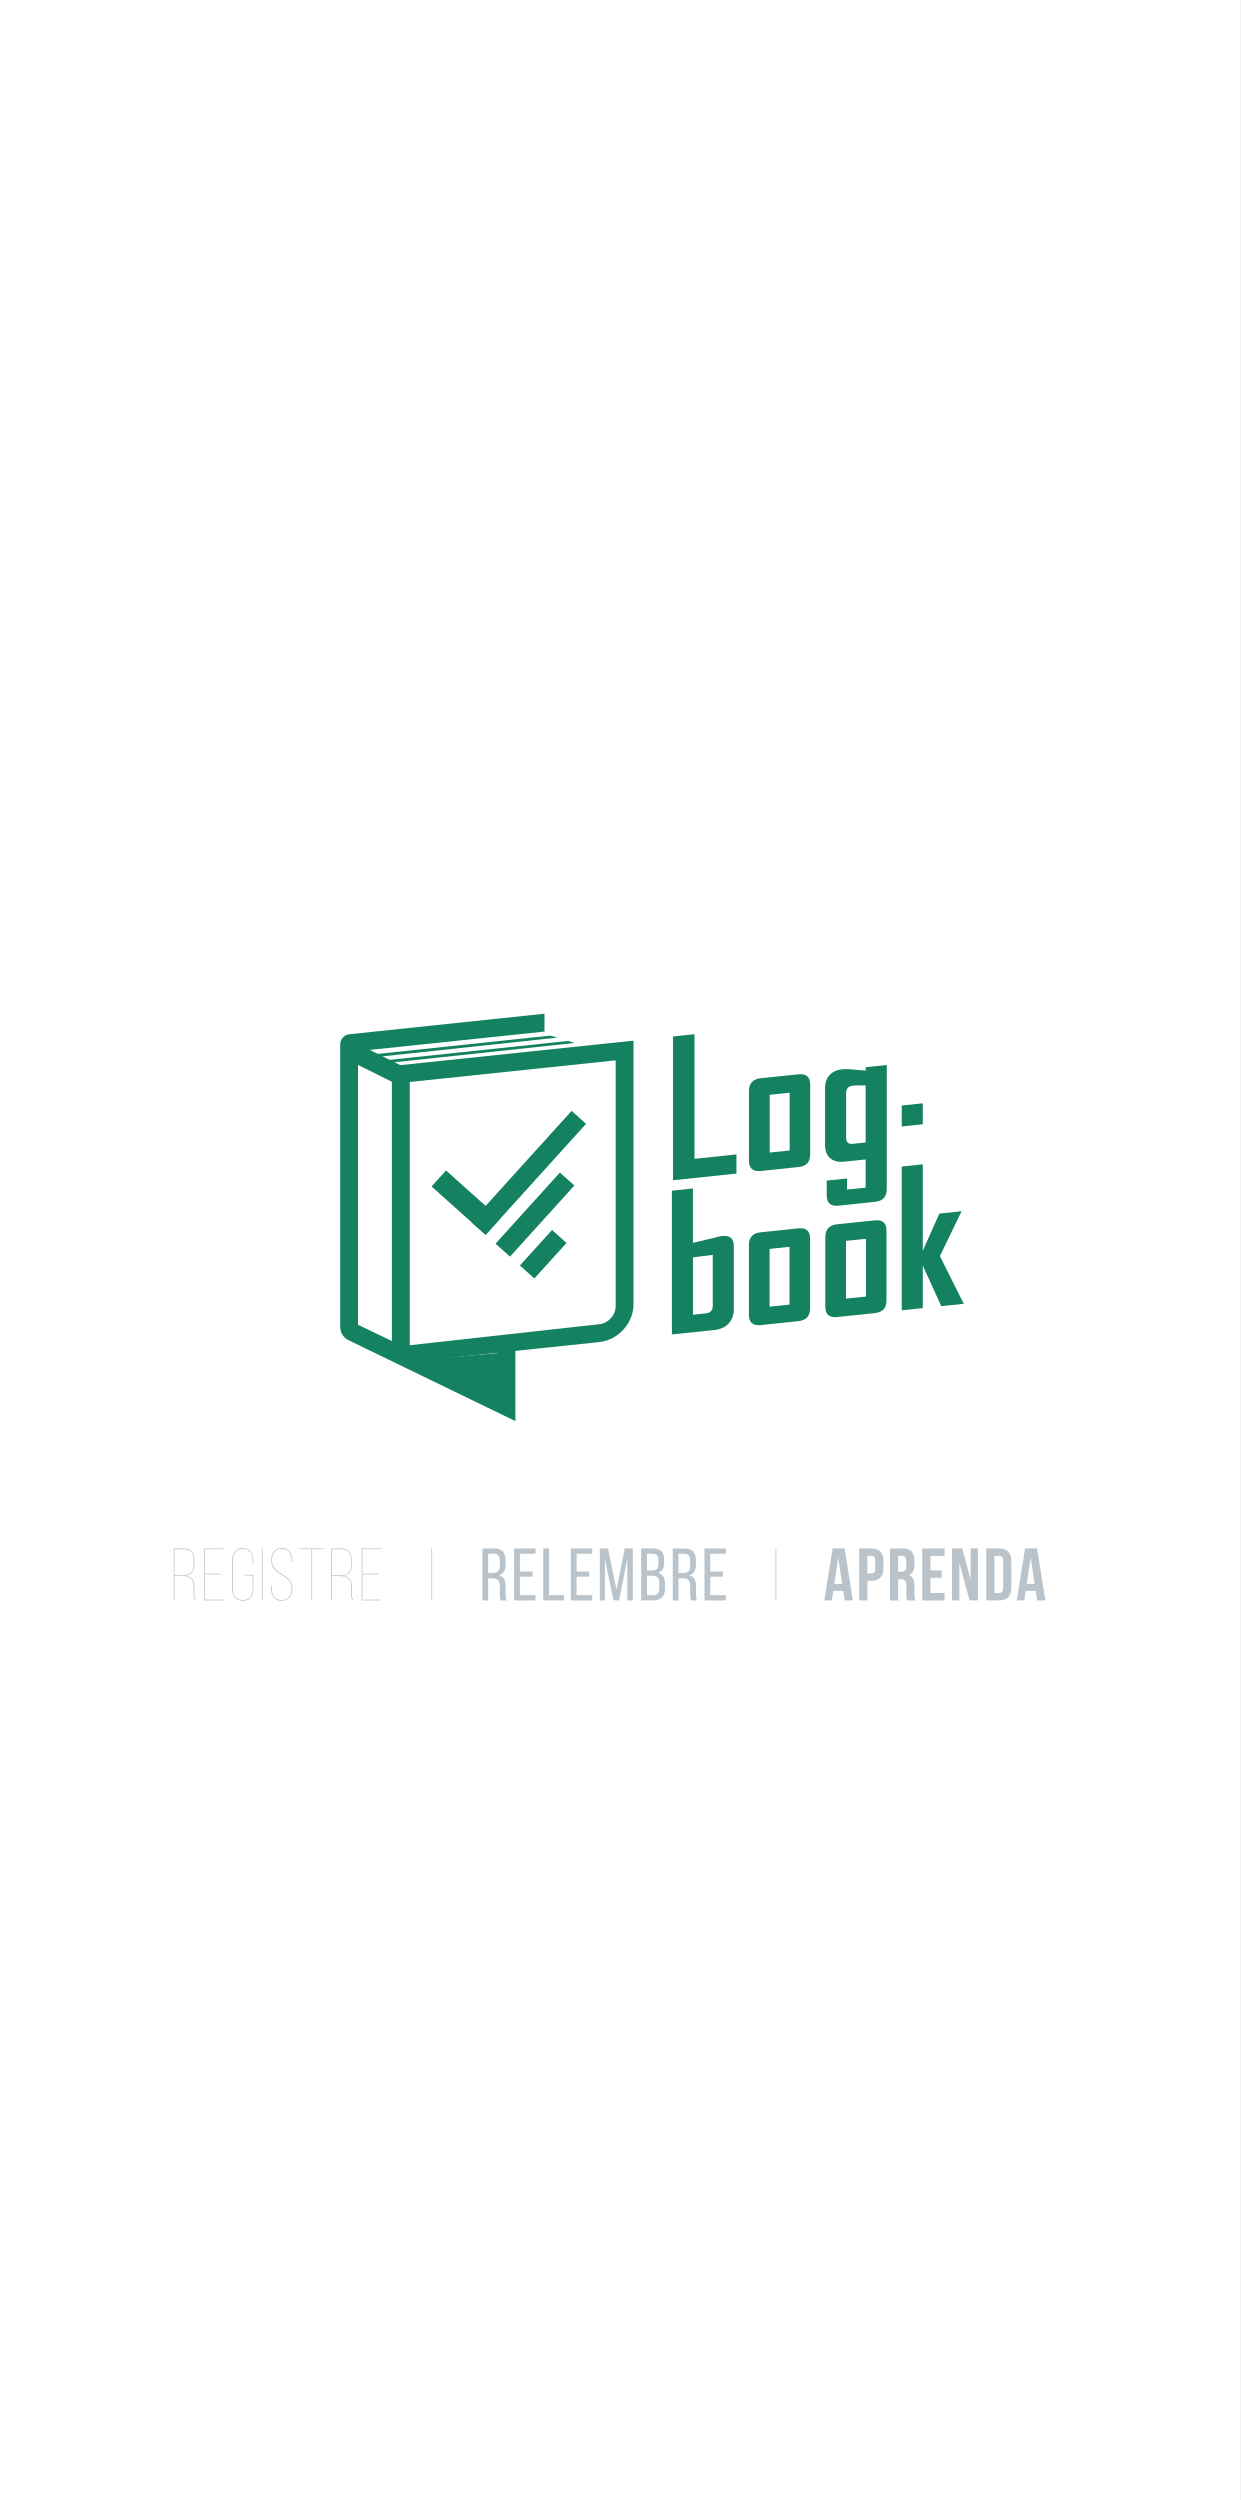
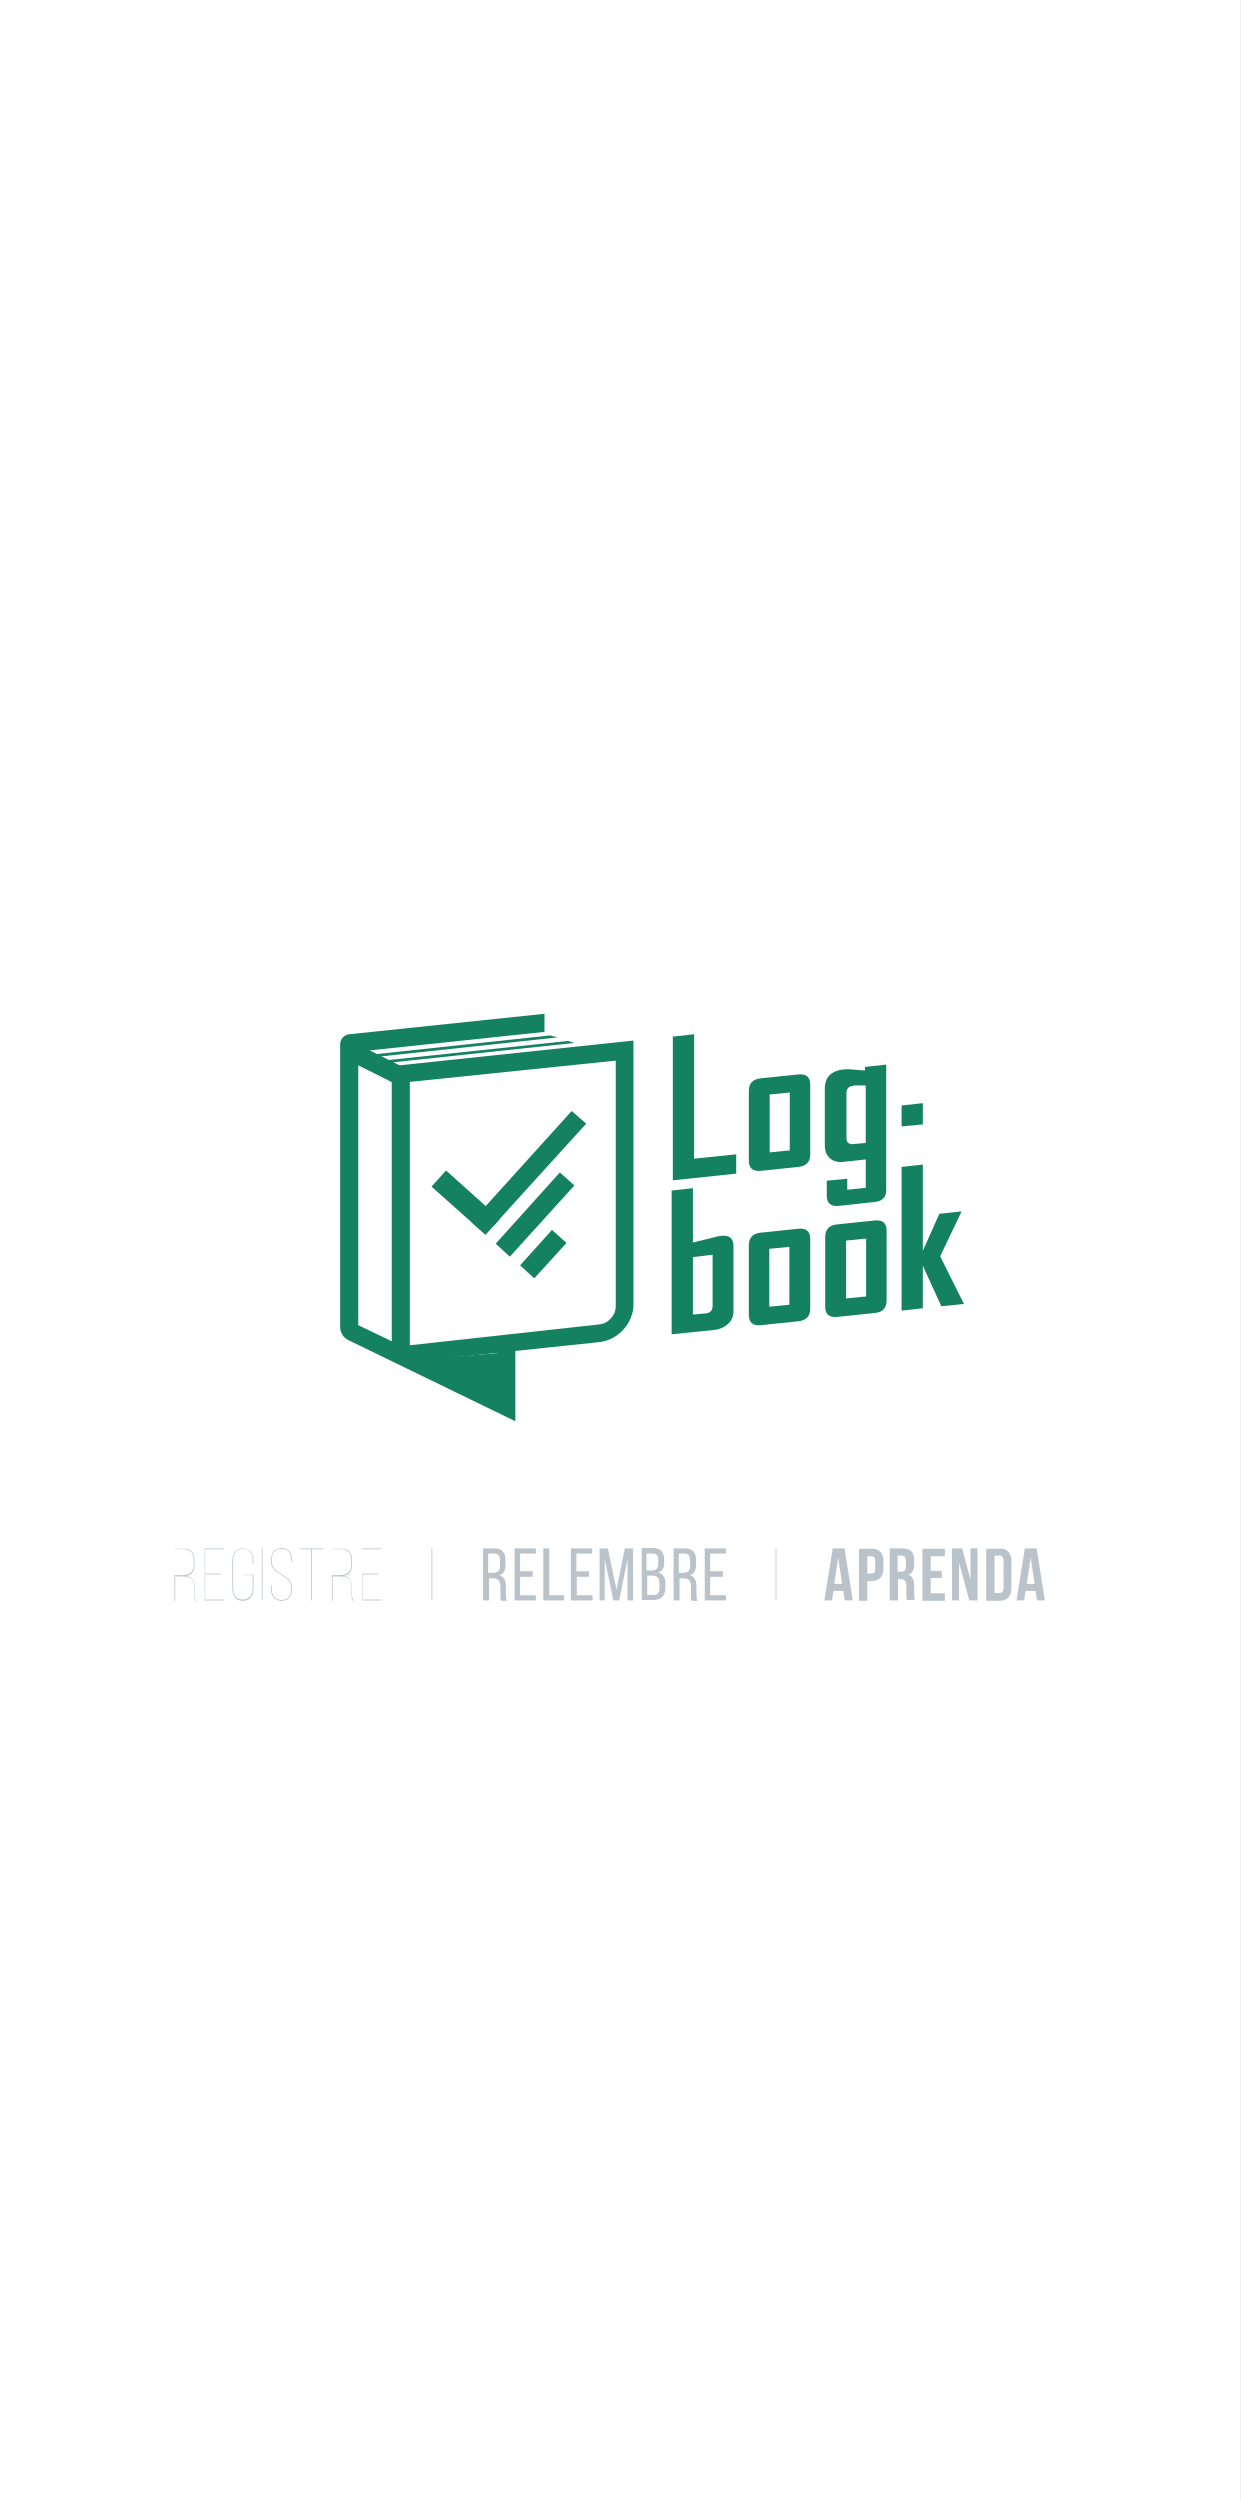
<svg xmlns="http://www.w3.org/2000/svg" version="1.1" id="Camada_1" x="0px" y="0px" viewBox="0 0 315 635" style="enable-background:new 0 0 315 635;" xml:space="preserve">
  <style type="text/css">
	.st0{fill:#E5ECF0;}
	.st1{fill:none;}
	.st2{fill:#727D83;}
	.st3{fill:#EEFFF9;}
	.st4{fill:#DDF2EC;}
	.st5{fill:#FFFFFF;}
	.st6{fill:#148260;}
	.st7{fill:url(#SVGID_1_);}
	.st8{fill:#FFFFFF;stroke:#E8EBED;stroke-miterlimit:10;}
	.st9{fill:#2CBA8D;}
	.st10{fill:#C7CFD3;}
	.st11{fill:#E8EBED;}
- 	.st12{fill:url(#SVGID_2_);}
+ 	.st12{fill:#1CAE81;}
	.st13{fill:#FFFFFF;stroke:#E5ECF0;stroke-miterlimit:10;}
- 	.st14{fill:#1CAE81;}
- 	.st15{fill:#FFCF8C;}
- 	.st16{fill:#B9C3C9;}
- 	.st17{fill:#E4EBF0;}
- 	.st18{fill:#3BB18A;}
- 	.st19{fill:#128260;}
- 	.st20{fill:#B9C2C8;}
- 	.st21{fill:#F9BE6D;}
- 	.st22{fill:#106449;}
- 	.st23{fill:#FCCE8C;}
- 	.st24{fill:#7F5018;}
- 	.st25{fill:none;stroke:#0B8360;stroke-width:4;stroke-miterlimit:10;}
- 	.st26{fill:#21AC80;}
- 	.st27{fill:#FABE6D;}
- 	.st28{fill:#E84B4D;}
- 	.st29{fill:#D9D9D9;}
- 	.st30{fill:#F6C3AC;}
- 	.st31{fill:#EA6F42;}
- 	.st32{fill:#DB9880;}
- 	.st33{fill:#ED8045;}
- 	.st34{fill:#AD5E4E;}
- 	.st35{fill:#9B4E41;}
- 	.st36{fill:#372736;}
- 	.st37{fill:#FF4848;}
- 	.st38{fill:#704E43;}
- 	.st39{fill:#FFFFFF;stroke:#B9C3C9;stroke-miterlimit:10;}
+ 	.st14{fill:#FFCF8C;}
+ 	.st15{fill:#B9C3C9;}
+ 	.st16{fill:#E4EBF0;}
+ 	.st17{fill:#3BB18A;}
+ 	.st18{fill:#128260;}
+ 	.st19{fill:#B9C2C8;}
+ 	.st20{fill:#F9BE6D;}
+ 	.st21{fill:#106449;}
+ 	.st22{fill:#FCCE8C;}
+ 	.st23{fill:#7F5018;}
+ 	.st24{fill:none;stroke:#0B8360;stroke-width:4;stroke-miterlimit:10;}
+ 	.st25{fill:#21AC80;}
+ 	.st26{fill:#FABE6D;}
+ 	.st27{fill:#E84B4D;}
+ 	.st28{fill:#D9D9D9;}
+ 	.st29{fill:#F6C3AC;}
+ 	.st30{fill:#EA6F42;}
+ 	.st31{fill:#DB9880;}
+ 	.st32{fill:#ED8045;}
+ 	.st33{fill:#AD5E4E;}
+ 	.st34{fill:#9B4E41;}
+ 	.st35{fill:#372736;}
+ 	.st36{fill:#FF4848;}
+ 	.st37{fill:#704E43;}
+ 	.st38{fill:#FFFFFF;stroke:#B9C3C9;stroke-miterlimit:10;}
+ 	.st39{fill:#F6BFA3;}
+ 	.st40{fill:#E29F81;}
+ 	.st41{fill:#44261B;}
+ 	.st42{fill:#404040;}
</style>
  <rect class="st5" width="315" height="635" />
  <g>
    <g>
-       <path class="st6" d="M170.95,299.78v-36.52l5.45-0.57v31.65l10.66-1.12v4.87L170.95,299.78z" />
-       <path class="st6" d="M202.81,296.43l-9.56,1c-2.01,0.21-3.01-0.66-3.01-2.6V277.1c0-1.94,1-3.02,3.01-3.23l9.56-1    c1.97-0.21,2.97,0.66,2.97,2.6v17.74C205.78,295.15,204.79,296.23,202.81,296.43z M200.57,277.55l-5.07,0.53v14.67l5.07-0.53    V277.55z" />
-       <path class="st6" d="M222.24,305.27l-9.24,0.97c-2.01,0.21-3.01-0.66-3.01-2.6v-3.77l5.16-0.54v2.82l4.73-0.5v-7.15l-5.47,0.57    c-1.52,0.16-2.71-0.15-3.57-0.91c-0.86-0.77-1.28-1.87-1.28-3.31v-14.44c0-1.37,0.38-2.48,1.14-3.32    c0.76-0.84,1.81-1.34,3.14-1.48c0.32-0.03,0.65-0.05,1-0.06c0.35-0.01,0.68,0.01,1,0.04l4.04,0.34v-0.86l5.36-0.56v31.53    C225.24,303.98,224.24,305.06,222.24,305.27z M219.88,275.71l-2.2-0.01c-0.16-0.01-0.34-0.01-0.54,0.01    c-0.2,0.02-0.38,0.04-0.54,0.06c-1.13,0.12-1.69,0.75-1.69,1.9v11.28c0,1.18,0.58,1.7,1.74,1.58l3.23-0.34V275.71z" />
-       <path class="st6" d="M185.1,336.14c-0.86,0.95-2.06,1.51-3.59,1.67l-10.85,1.14v-36.52l5.35-0.56v13.82l5.74-1.37    c0.29-0.09,0.58-0.18,0.89-0.24c0.3-0.07,0.58-0.11,0.83-0.14c1.94-0.2,2.92,0.65,2.92,2.56v16.07    C186.39,334,185.96,335.19,185.1,336.14z M181.04,318.74l-5.02,0.62v14.58l3.3-0.35c1.15-0.12,1.72-0.77,1.72-1.95V318.74z" />
-       <path class="st6" d="M202.79,335.57l-9.56,1c-2.01,0.21-3.01-0.66-3.01-2.6v-17.74c0-1.94,1-3.02,3.01-3.23l9.56-1    c1.97-0.21,2.97,0.66,2.97,2.6v17.74C205.76,334.29,204.76,335.37,202.79,335.57z M200.54,316.69l-5.07,0.53v14.67l5.07-0.53    V316.69z" />
-       <path class="st6" d="M222.2,333.53l-9.56,1c-2.01,0.21-3.01-0.66-3.01-2.6V314.2c0-1.94,1-3.02,3.01-3.23l9.56-1    c1.97-0.21,2.97,0.66,2.97,2.6v17.74C225.17,332.25,224.17,333.33,222.2,333.53z M219.95,314.65l-5.07,0.53v14.67l5.07-0.53    V314.65z" />
-       <path class="st6" d="M239.08,331.76l-4.69-10.31v10.81l-5.35,0.56v-36.52l5.35-0.56v21.94l4.21-9.43l5.59-0.59v0.1l-5.45,11.28    l6.02,12.04v0.09L239.08,331.76z" />
+       <path class="st6" d="M170.9,299.8v-36.5l5.4-0.6v31.6l10.7-1.1v4.9L170.9,299.8z" />
+       <path class="st6" d="M202.8,296.4l-9.6,1c-2,0.2-3-0.7-3-2.6v-17.7c0-1.9,1-3,3-3.2l9.6-1c2-0.2,3,0.7,3,2.6v17.7    C205.8,295.1,204.8,296.2,202.8,296.4z M200.6,277.5l-5.1,0.5v14.7l5.1-0.5V277.5z" />
+       <path class="st6" d="M222.2,305.3l-9.2,1c-2,0.2-3-0.7-3-2.6v-3.8l5.2-0.5v2.8l4.7-0.5v-7.2l-5.5,0.6c-1.5,0.2-2.7-0.1-3.6-0.9    c-0.9-0.8-1.3-1.9-1.3-3.3v-14.4c0-1.4,0.4-2.5,1.1-3.3c0.8-0.8,1.8-1.3,3.1-1.5c0.3,0,0.6-0.1,1-0.1c0.3,0,0.7,0,1,0l4,0.3v-0.9    l5.4-0.6V302C225.2,304,224.2,305.1,222.2,305.3z M219.9,275.7l-2.2,0c-0.2,0-0.3,0-0.5,0c-0.2,0-0.4,0-0.5,0.1    c-1.1,0.1-1.7,0.7-1.7,1.9v11.3c0,1.2,0.6,1.7,1.7,1.6l3.2-0.3V275.7z" />
+       <path class="st6" d="M185.1,336.1c-0.9,0.9-2.1,1.5-3.6,1.7l-10.9,1.1v-36.5l5.4-0.6v13.8l5.7-1.4c0.3-0.1,0.6-0.2,0.9-0.2    c0.3-0.1,0.6-0.1,0.8-0.1c1.9-0.2,2.9,0.7,2.9,2.6v16.1C186.4,334,186,335.2,185.1,336.1z M181,318.7l-5,0.6v14.6l3.3-0.3    c1.1-0.1,1.7-0.8,1.7-1.9V318.7z" />
+       <path class="st6" d="M202.8,335.6l-9.6,1c-2,0.2-3-0.7-3-2.6v-17.7c0-1.9,1-3,3-3.2l9.6-1c2-0.2,3,0.7,3,2.6v17.7    C205.8,334.3,204.8,335.4,202.8,335.6z M200.5,316.7l-5.1,0.5v14.7l5.1-0.5V316.7z" />
+       <path class="st6" d="M222.2,333.5l-9.6,1c-2,0.2-3-0.7-3-2.6v-17.7c0-1.9,1-3,3-3.2l9.6-1c2-0.2,3,0.7,3,2.6v17.7    C225.2,332.2,224.2,333.3,222.2,333.5z M220,314.6l-5.1,0.5v14.7l5.1-0.5V314.6z" />
+       <path class="st6" d="M239.1,331.8l-4.7-10.3v10.8l-5.4,0.6v-36.5l5.4-0.6v21.9l4.2-9.4l5.6-0.6v0.1l-5.4,11.3l6,12v0.1    L239.1,331.8z" />
      <g>
-         <path class="st6" d="M152.22,340.89l-48.42,5.09c-2.35,0.25-4.26-1.46-4.26-3.81v-71.4l61.37-6.45v66.97     C160.92,336.08,157.02,340.38,152.22,340.89z M104.08,274.82v66.87l48.14-5.34c2.29-0.24,4.16-2.3,4.16-4.59v-62.43     L104.08,274.82z" />
+         <path class="st6" d="M152.2,340.9l-48.4,5.1c-2.3,0.2-4.3-1.5-4.3-3.8v-71.4l61.4-6.5v67C160.9,336.1,157,340.4,152.2,340.9z      M104.1,274.8v66.9l48.1-5.3c2.3-0.2,4.2-2.3,4.2-4.6v-62.4L104.1,274.8z" />
      </g>
-       <path class="st6" d="M138.3,257.48L88.7,262.7c-1.27,0.13-2.29,1.27-2.29,2.53v71.74c0,1.48,0.78,2.78,2.06,3.42l42.44,20.57    v-18.38l-4.54,0.48v10.45l-35.43-17.02v-66l9.4,4.68l2.34-4.13l-8.76-4.36l44.38-4.66V257.48z" />
+       <path class="st6" d="M138.3,257.5l-49.6,5.2c-1.3,0.1-2.3,1.3-2.3,2.5V337c0,1.5,0.8,2.8,2.1,3.4l42.4,20.6v-18.4l-4.5,0.5v10.5    l-35.4-17v-66l9.4,4.7l2.3-4.1l-8.8-4.4l44.4-4.7V257.5z" />
      <g>
-         <path class="st6" d="M107.01,345.42l20.21-1.82l-0.4,6.55c0,0,1.2,4.68,0.4,4.66S107.01,345.42,107.01,345.42z" />
+         <path class="st6" d="M107,345.4l20.2-1.8l-0.4,6.5c0,0,1.2,4.7,0.4,4.7S107,345.4,107,345.4z" />
      </g>
-       <polygon class="st6" points="229.04,280.8 234.39,280.24 234.39,285.56 229.04,286.12   " />
-       <polygon class="st6" points="123.35,313.65 119.67,310.36 145.19,282.16 148.86,285.45   " />
-       <polygon class="st6" points="109.61,301.36 113.29,297.3 127.02,309.59 123.35,313.65   " />
-       <polygon class="st6" points="142.21,297.83 145.89,301.12 129.54,319.19 125.86,315.9   " />
-       <polygon class="st6" points="140.22,312.42 143.9,315.71 135.73,324.73 132.05,321.44   " />
-       <polygon class="st6" points="95,267.79 139.74,263.04 141.61,263.55 96.08,268.43   " />
-       <polygon class="st6" points="97.16,269.39 144.32,264.39 145.89,264.92 98.23,270.03   " />
+       <polygon class="st6" points="229,280.8 234.4,280.2 234.4,285.6 229,286.1   " />
+       <polygon class="st6" points="123.3,313.6 119.7,310.4 145.2,282.2 148.9,285.4   " />
+       <polygon class="st6" points="109.6,301.4 113.3,297.3 127,309.6 123.3,313.6   " />
+       <polygon class="st6" points="142.2,297.8 145.9,301.1 129.5,319.2 125.9,315.9   " />
+       <polygon class="st6" points="140.2,312.4 143.9,315.7 135.7,324.7 132.1,321.4   " />
+       <polygon class="st6" points="95,267.8 139.7,263 141.6,263.5 96.1,268.4   " />
+       <polygon class="st6" points="97.2,269.4 144.3,264.4 145.9,264.9 98.2,270   " />
    </g>
  </g>
  <g>
    <g>
-       <path class="st16" d="M49.37,396.26v1.19c0,1.66-0.68,2.56-2.21,2.79c1.53,0.21,2.21,1.15,2.21,2.62v2.07    c0,0.49,0.06,1.17,0.38,1.57h-0.23c-0.28-0.43-0.34-1.06-0.34-1.57v-2.07c0-2.04-1.28-2.55-3.11-2.55h-1.74v6.19h-0.19v-13.2h2.55    C48.64,393.3,49.37,394.47,49.37,396.26z M49.18,397.45v-1.19c0-1.7-0.66-2.77-2.49-2.77h-2.36v6.64h1.74    C48.03,400.13,49.18,399.64,49.18,397.45z" />
-       <path class="st16" d="M56.09,399.9h-4.02v6.41h4.75v0.19h-4.94v-13.2h4.94v0.19h-4.75v6.22h4.02V399.9z" />
-       <path class="st16" d="M64.38,396.55v0.83H64.2v-0.83c0-1.68-0.64-3.15-2.53-3.15s-2.53,1.47-2.53,3.15v6.71    c0,1.68,0.64,3.15,2.53,3.15s2.53-1.47,2.53-3.15v-3.07h-2.23V400h2.41v3.26c0,1.77-0.72,3.34-2.72,3.34s-2.72-1.57-2.72-3.34    v-6.71c0-1.77,0.72-3.34,2.72-3.34S64.38,394.77,64.38,396.55z" />
-       <path class="st16" d="M66.7,406.5h-0.19v-13.2h0.19V406.5z" />
-       <path class="st16" d="M74.25,396.49v0.23h-0.19v-0.23c0-1.66-0.62-3.09-2.49-3.09c-1.87,0-2.49,1.41-2.49,3.07    c0,3.47,5.19,3.28,5.19,6.85c0,1.79-0.72,3.28-2.72,3.28s-2.72-1.49-2.72-3.28v-0.62h0.19v0.62c0,1.7,0.64,3.09,2.53,3.09    s2.53-1.4,2.53-3.09c0-3.41-5.19-3.22-5.19-6.85c0-1.91,0.77-3.24,2.68-3.26C73.55,393.21,74.25,394.72,74.25,396.49z" />
-       <path class="st16" d="M79.08,393.49H76.1v-0.19h6.15v0.19h-2.98v13.01h-0.19V393.49z" />
-       <path class="st16" d="M89.35,396.26v1.19c0,1.66-0.68,2.56-2.21,2.79c1.53,0.21,2.21,1.15,2.21,2.62v2.07    c0,0.49,0.06,1.17,0.38,1.57H89.5c-0.28-0.43-0.34-1.06-0.34-1.57v-2.07c0-2.04-1.28-2.55-3.11-2.55h-1.74v6.19h-0.19v-13.2h2.55    C88.62,393.3,89.35,394.47,89.35,396.26z M89.17,397.45v-1.19c0-1.7-0.66-2.77-2.49-2.77h-2.36v6.64h1.74    C88.01,400.13,89.17,399.64,89.17,397.45z" />
-       <path class="st16" d="M96.07,399.9h-4.02v6.41h4.75v0.19h-4.94v-13.2h4.94v0.19h-4.75v6.22h4.02V399.9z" />
-       <path class="st16" d="M109.76,406.5h-0.19v-13.2h0.19V406.5z" />
-       <path class="st16" d="M128.41,396.32v1.08c0,1.45-0.51,2.36-1.64,2.72c1.21,0.36,1.66,1.34,1.66,2.75v2.06    c0,0.58,0.02,1.13,0.26,1.58h-1.49c-0.17-0.38-0.25-0.72-0.25-1.6v-2.07c0-1.49-0.7-1.96-1.92-1.96H124v5.64h-1.47v-13.2h2.94    C127.54,393.3,128.41,394.36,128.41,396.32z M126.96,397.71v-1.26c0-1.19-0.43-1.81-1.53-1.81H124v4.88h1.09    C126.26,399.53,126.96,399.15,126.96,397.71z" />
-       <path class="st16" d="M135.28,400.47h-3.22v4.7h3.96v1.34h-5.43v-13.2h5.43v1.34h-3.96v4.51h3.22V400.47z" />
-       <path class="st16" d="M137.99,393.3h1.47v11.86h3.77v1.34h-5.24V393.3z" />
-       <path class="st16" d="M149.67,400.47h-3.22v4.7h3.96v1.34h-5.43v-13.2h5.43v1.34h-3.96v4.51h3.22V400.47z" />
-       <path class="st16" d="M155.83,406.49l-2.19-10.5v10.52h-1.28v-13.2h2.06l2.17,10.54l2.09-10.54h2.06v13.2h-1.4v-10.62l-2.09,10.6    H155.83z" />
-       <path class="st16" d="M168.7,396.23v0.62c0,1.4-0.4,2.26-1.55,2.62c1.28,0.36,1.77,1.38,1.77,2.83v1.11    c0,1.98-0.96,3.09-3.02,3.09h-3.04v-13.2h2.96C167.88,393.3,168.7,394.28,168.7,396.23z M167.24,397.15v-0.77    c0-1.17-0.4-1.74-1.45-1.74h-1.45v4.26h1.13C166.64,398.9,167.24,398.53,167.24,397.15z M167.47,403.37v-1.17    c0-1.47-0.58-1.96-1.85-1.96h-1.28v4.92h1.57C166.98,405.17,167.47,404.6,167.47,403.37z" />
-       <path class="st16" d="M176.77,396.32v1.08c0,1.45-0.51,2.36-1.64,2.72c1.21,0.36,1.66,1.34,1.66,2.75v2.06    c0,0.58,0.02,1.13,0.26,1.58h-1.49c-0.17-0.38-0.25-0.72-0.25-1.6v-2.07c0-1.49-0.7-1.96-1.92-1.96h-1.04v5.64h-1.47v-13.2h2.94    C175.9,393.3,176.77,394.36,176.77,396.32z M175.31,397.71v-1.26c0-1.19-0.43-1.81-1.53-1.81h-1.43v4.88h1.09    C174.62,399.53,175.31,399.15,175.31,397.71z" />
-       <path class="st16" d="M183.63,400.47h-3.22v4.7h3.96v1.34h-5.43v-13.2h5.43v1.34h-3.96v4.51h3.22V400.47z" />
-       <path class="st16" d="M197.17,406.5h-0.19v-13.2h0.19V406.5z" />
-       <path class="st16" d="M214.56,406.5l-0.36-2.4h-2.55l-0.36,2.4h-1.91l2.11-13.2h3.04l2.11,13.2H214.56z M213.92,402.32l-1-6.68    l-1,6.68H213.92z" />
-       <path class="st16" d="M224.39,396.56v1.72c0,2.11-1.02,3.26-3.09,3.26h-0.98v4.96h-2.07v-13.2h3.05    C223.37,393.3,224.39,394.45,224.39,396.56z M220.31,399.66h0.98c0.66,0,1.02-0.3,1.02-1.25v-1.98c0-0.94-0.36-1.25-1.02-1.25    h-0.98V399.66z" />
-       <path class="st16" d="M230.21,404.88v-2.07c0-1.23-0.42-1.68-1.36-1.68h-0.72v5.38h-2.07v-13.2h3.13c2.15,0,3.07,1,3.07,3.04v1.04    c0,1.36-0.43,2.24-1.36,2.68c1.04,0.43,1.38,1.43,1.38,2.81v2.04c0,0.64,0.02,1.11,0.23,1.6h-2.11    C230.29,406.16,230.21,405.96,230.21,404.88z M228.14,399.24h0.81c0.77,0,1.25-0.34,1.25-1.4v-1.3c0-0.94-0.32-1.36-1.06-1.36h-1    V399.24z" />
-       <path class="st16" d="M239.19,398.87v1.89h-2.85v3.87h3.58v1.89h-5.66v-13.2h5.66v1.89h-3.58v3.68H239.19z" />
-       <path class="st16" d="M243.68,406.5h-1.87v-13.2h2.6l2.13,7.9v-7.9h1.85v13.2h-2.13l-2.58-9.56V406.5z" />
-       <path class="st16" d="M253.79,393.3c2.07,0,3.09,1.15,3.09,3.26v6.68c0,2.11-1.02,3.26-3.09,3.26h-3.28v-13.2H253.79z     M252.58,404.62h1.17c0.66,0,1.06-0.34,1.06-1.28v-6.87c0-0.94-0.4-1.28-1.06-1.28h-1.17V404.62z" />
-       <path class="st16" d="M263.44,406.5l-0.36-2.4h-2.55l-0.36,2.4h-1.91l2.11-13.2h3.04l2.11,13.2H263.44z M262.8,402.32l-1-6.68    l-1,6.68H262.8z" />
+       <path class="st15" d="M49.4,396.3v1.2c0,1.7-0.7,2.6-2.2,2.8c1.5,0.2,2.2,1.2,2.2,2.6v2.1c0,0.5,0.1,1.2,0.4,1.6h-0.2    c-0.3-0.4-0.3-1.1-0.3-1.6v-2.1c0-2-1.3-2.5-3.1-2.5h-1.7v6.2h-0.2v-13.2h2.5C48.6,393.3,49.4,394.5,49.4,396.3z M49.2,397.5v-1.2    c0-1.7-0.7-2.8-2.5-2.8h-2.4v6.6h1.7C48,400.1,49.2,399.6,49.2,397.5z" />
+       <path class="st15" d="M56.1,399.9h-4v6.4h4.8v0.2h-4.9v-13.2h4.9v0.2h-4.8v6.2h4V399.9z" />
+       <path class="st15" d="M64.4,396.5v0.8h-0.2v-0.8c0-1.7-0.6-3.1-2.5-3.1s-2.5,1.5-2.5,3.1v6.7c0,1.7,0.6,3.1,2.5,3.1    s2.5-1.5,2.5-3.1v-3.1H62V400h2.4v3.3c0,1.8-0.7,3.3-2.7,3.3S59,405,59,403.3v-6.7c0-1.8,0.7-3.3,2.7-3.3S64.4,394.8,64.4,396.5z" />
+       <path class="st15" d="M66.7,406.5h-0.2v-13.2h0.2V406.5z" />
+       <path class="st15" d="M74.2,396.5v0.2h-0.2v-0.2c0-1.7-0.6-3.1-2.5-3.1s-2.5,1.4-2.5,3.1c0,3.5,5.2,3.3,5.2,6.8    c0,1.8-0.7,3.3-2.7,3.3s-2.7-1.5-2.7-3.3v-0.6H69v0.6c0,1.7,0.6,3.1,2.5,3.1s2.5-1.4,2.5-3.1c0-3.4-5.2-3.2-5.2-6.8    c0-1.9,0.8-3.2,2.7-3.3C73.5,393.2,74.2,394.7,74.2,396.5z" />
+       <path class="st15" d="M79.1,393.5h-3v-0.2h6.1v0.2h-3v13h-0.2V393.5z" />
+       <path class="st15" d="M89.4,396.3v1.2c0,1.7-0.7,2.6-2.2,2.8c1.5,0.2,2.2,1.2,2.2,2.6v2.1c0,0.5,0.1,1.2,0.4,1.6h-0.2    c-0.3-0.4-0.3-1.1-0.3-1.6v-2.1c0-2-1.3-2.5-3.1-2.5h-1.7v6.2h-0.2v-13.2h2.5C88.6,393.3,89.4,394.5,89.4,396.3z M89.2,397.5v-1.2    c0-1.7-0.7-2.8-2.5-2.8h-2.4v6.6h1.7C88,400.1,89.2,399.6,89.2,397.5z" />
+       <path class="st15" d="M96.1,399.9h-4v6.4h4.8v0.2h-4.9v-13.2h4.9v0.2H92v6.2h4V399.9z" />
+       <path class="st15" d="M109.8,406.5h-0.2v-13.2h0.2V406.5z" />
+       <path class="st15" d="M128.4,396.3v1.1c0,1.5-0.5,2.4-1.6,2.7c1.2,0.4,1.7,1.3,1.7,2.8v2.1c0,0.6,0,1.1,0.3,1.6h-1.5    c-0.2-0.4-0.2-0.7-0.2-1.6v-2.1c0-1.5-0.7-2-1.9-2h-1v5.6h-1.5v-13.2h2.9C127.5,393.3,128.4,394.4,128.4,396.3z M127,397.7v-1.3    c0-1.2-0.4-1.8-1.5-1.8H124v4.9h1.1C126.3,399.5,127,399.1,127,397.7z" />
+       <path class="st15" d="M135.3,400.5h-3.2v4.7h4v1.3h-5.4v-13.2h5.4v1.3h-4v4.5h3.2V400.5z" />
+       <path class="st15" d="M138,393.3h1.5v11.9h3.8v1.3H138V393.3z" />
+       <path class="st15" d="M149.7,400.5h-3.2v4.7h4v1.3H145v-13.2h5.4v1.3h-4v4.5h3.2V400.5z" />
+       <path class="st15" d="M155.8,406.5l-2.2-10.5v10.5h-1.3v-13.2h2.1l2.2,10.5l2.1-10.5h2.1v13.2h-1.4v-10.6l-2.1,10.6H155.8z" />
+       <path class="st15" d="M168.7,396.2v0.6c0,1.4-0.4,2.3-1.5,2.6c1.3,0.4,1.8,1.4,1.8,2.8v1.1c0,2-1,3.1-3,3.1h-3v-13.2h3    C167.9,393.3,168.7,394.3,168.7,396.2z M167.2,397.1v-0.8c0-1.2-0.4-1.7-1.5-1.7h-1.5v4.3h1.1    C166.6,398.9,167.2,398.5,167.2,397.1z M167.5,403.4v-1.2c0-1.5-0.6-2-1.8-2h-1.3v4.9h1.6C167,405.2,167.5,404.6,167.5,403.4z" />
+       <path class="st15" d="M176.8,396.3v1.1c0,1.5-0.5,2.4-1.6,2.7c1.2,0.4,1.7,1.3,1.7,2.8v2.1c0,0.6,0,1.1,0.3,1.6h-1.5    c-0.2-0.4-0.2-0.7-0.2-1.6v-2.1c0-1.5-0.7-2-1.9-2h-1v5.6h-1.5v-13.2h2.9C175.9,393.3,176.8,394.4,176.8,396.3z M175.3,397.7v-1.3    c0-1.2-0.4-1.8-1.5-1.8h-1.4v4.9h1.1C174.6,399.5,175.3,399.1,175.3,397.7z" />
+       <path class="st15" d="M183.6,400.5h-3.2v4.7h4v1.3h-5.4v-13.2h5.4v1.3h-4v4.5h3.2V400.5z" />
+       <path class="st15" d="M197.2,406.5H197v-13.2h0.2V406.5z" />
+       <path class="st15" d="M214.6,406.5l-0.4-2.4h-2.5l-0.4,2.4h-1.9l2.1-13.2h3l2.1,13.2H214.6z M213.9,402.3l-1-6.7l-1,6.7H213.9z" />
+       <path class="st15" d="M224.4,396.6v1.7c0,2.1-1,3.3-3.1,3.3h-1v5h-2.1v-13.2h3.1C223.4,393.3,224.4,394.5,224.4,396.6z     M220.3,399.7h1c0.7,0,1-0.3,1-1.2v-2c0-0.9-0.4-1.2-1-1.2h-1V399.7z" />
+       <path class="st15" d="M230.2,404.9v-2.1c0-1.2-0.4-1.7-1.4-1.7h-0.7v5.4h-2.1v-13.2h3.1c2.2,0,3.1,1,3.1,3v1    c0,1.4-0.4,2.2-1.4,2.7c1,0.4,1.4,1.4,1.4,2.8v2c0,0.6,0,1.1,0.2,1.6h-2.1C230.3,406.2,230.2,406,230.2,404.9z M228.1,399.2h0.8    c0.8,0,1.2-0.3,1.2-1.4v-1.3c0-0.9-0.3-1.4-1.1-1.4h-1V399.2z" />
+       <path class="st15" d="M239.2,398.9v1.9h-2.8v3.9h3.6v1.9h-5.7v-13.2h5.7v1.9h-3.6v3.7H239.2z" />
+       <path class="st15" d="M243.7,406.5h-1.9v-13.2h2.6l2.1,7.9v-7.9h1.8v13.2h-2.1l-2.6-9.6V406.5z" />
+       <path class="st15" d="M253.8,393.3c2.1,0,3.1,1.2,3.1,3.3v6.7c0,2.1-1,3.3-3.1,3.3h-3.3v-13.2H253.8z M252.6,404.6h1.2    c0.7,0,1.1-0.3,1.1-1.3v-6.9c0-0.9-0.4-1.3-1.1-1.3h-1.2V404.6z" />
+       <path class="st15" d="M263.4,406.5l-0.4-2.4h-2.5l-0.4,2.4h-1.9l2.1-13.2h3l2.1,13.2H263.4z M262.8,402.3l-1-6.7l-1,6.7H262.8z" />
    </g>
  </g>
</svg>
